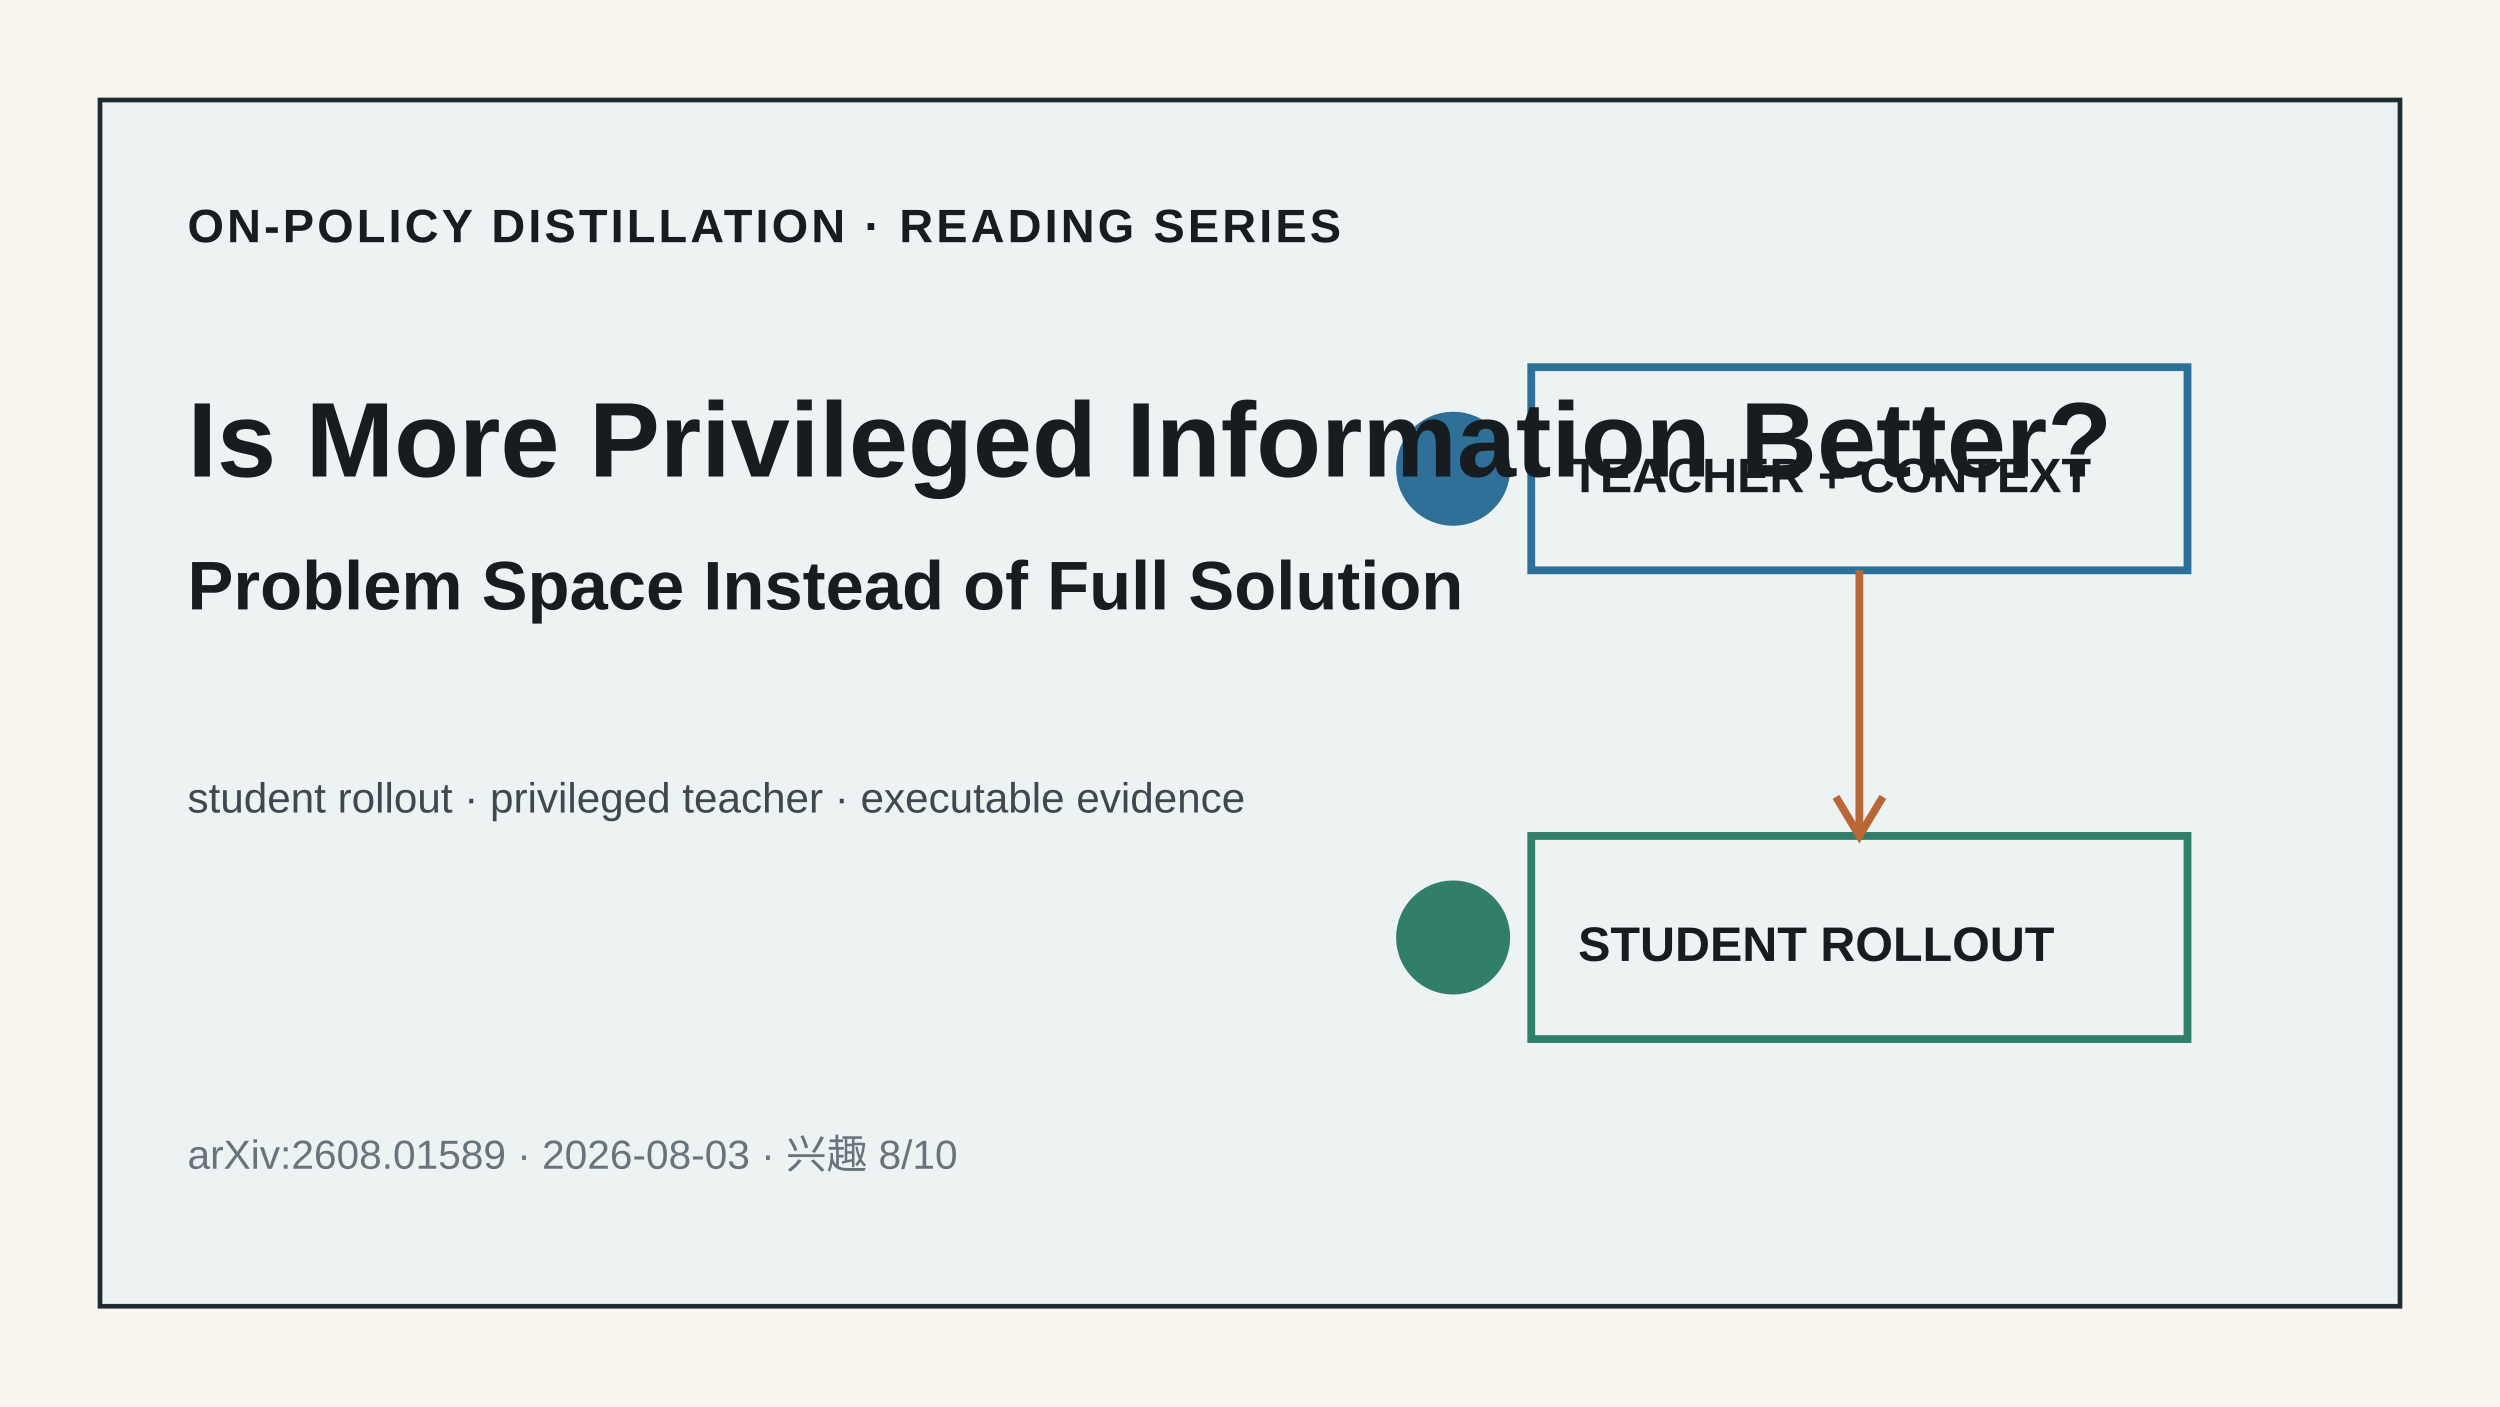
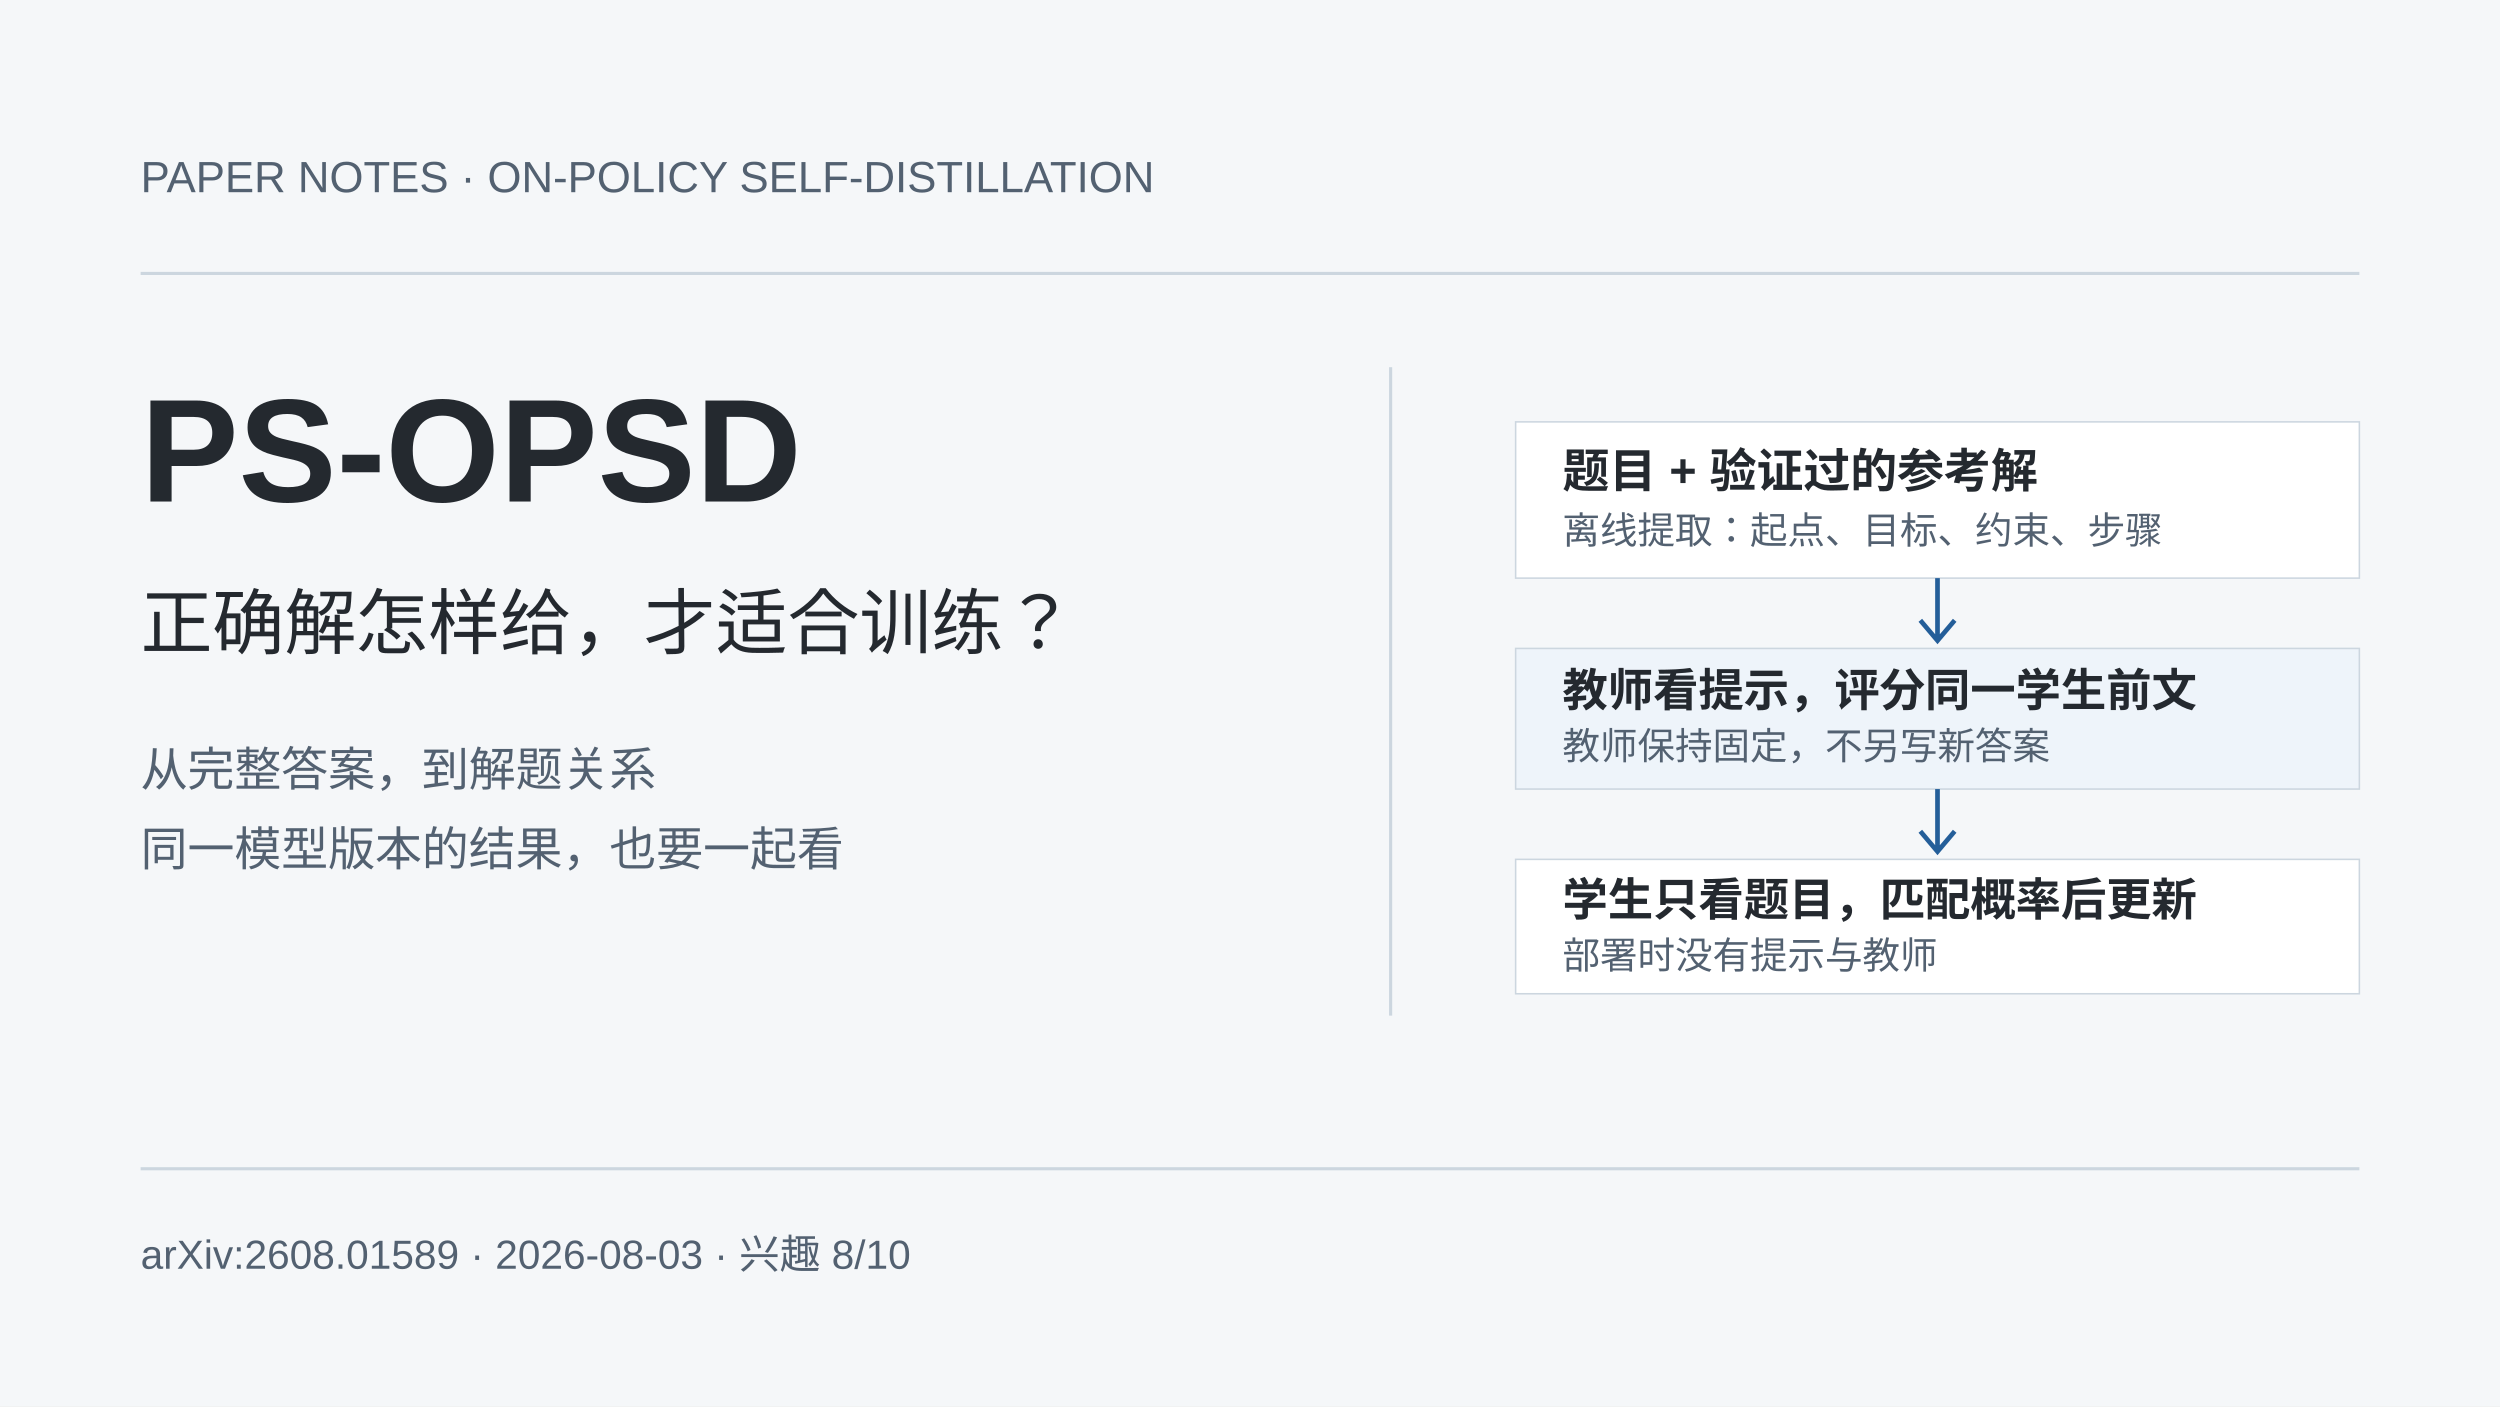
<svg xmlns="http://www.w3.org/2000/svg" width="1600" height="900" viewBox="0 0 1600 900" role="img" aria-labelledby="title desc">
-   <rect width="1600" height="900" fill="#f8f5ee" />
-   <rect x="64" y="64" width="1472" height="772" fill="#edf2f3" stroke="#1f2b32" stroke-width="3" />
-   <g fill="none" stroke-width="5">
-     <path d="M980 235h420v130H980z" stroke="#2e7098" />
-     <path d="M980 535h420v130H980z" stroke="#317e6a" />
-     <path d="M1190 365v170" stroke="#ba6737" />
-     <path d="M1175 510l15 25 15-25" stroke="#ba6737" />
-     <circle cx="930" cy="300" r="34" fill="#2e7098" stroke="#2e7098" />
-     <circle cx="930" cy="600" r="34" fill="#317e6a" stroke="#317e6a" />
-   </g>
-   <g fill="#171c21" font-family="Arial,Helvetica,sans-serif">
-     <text x="120" y="155" font-size="30" font-weight="700" letter-spacing="2">ON-POLICY DISTILLATION · READING SERIES</text>
-     <text x="120" y="305" font-size="68" font-weight="800">Is More Privileged Information Better?</text>
-     <text x="120" y="390" font-size="44" font-weight="700">Problem Space Instead of Full Solution</text>
-     <text x="120" y="520" font-size="27" fill="#3e4851">student rollout · privileged teacher · executable evidence</text>
-     <text x="120" y="748" font-size="26" fill="#68747c">arXiv:2608.01589 · 2026-08-03 · 兴趣 8/10</text>
-     <text x="1005" y="315" font-size="31" font-weight="700">TEACHER + CONTEXT</text>
-     <text x="1010" y="615" font-size="31" font-weight="700">STUDENT ROLLOUT</text>
+   <rect width="1600" height="900" fill="#f5f7f9" />
+   <path d="M90 175H1510M90 748H1510M890 235V650" stroke="#ccd6df" stroke-width="2" />
+   <g font-family="Arial,PingFang SC,sans-serif" fill="#24292f">
+     <text x="90" y="123" font-size="28" fill="#536171">PAPER NOTES · ON-POLICY SELF-DISTILLATION</text>
+     <text x="90" y="321" font-size="94" font-weight="700">PS-OPSD</text>
+     <text x="90" y="415" font-size="46">正确解怎样给，才适合训练？</text>
+     <text x="90" y="503" font-size="30" fill="#536171">从完整答案，到解题关系</text>
+     <text x="90" y="554" font-size="30" fill="#536171">同一模型版本的结果，也要一起看</text>
+     <text x="90" y="812" font-size="26" fill="#536171">arXiv:2608.01589 · 2026-08-03 · 兴趣 8/10</text>
+     <rect x="970" y="270" width="540" height="100" fill="#fff" stroke="#ccd6df" />
+     <text x="1000" y="312" font-size="30" font-weight="700">题目 + 验证过的参考解</text>
+     <text x="1000" y="348" font-size="24" fill="#536171">离线提取：起点、目标、约束、步骤</text>
+     <path d="M1240 370V410M1229 397l11 13 11-13" fill="none" stroke="#245e99" stroke-width="3" />
+     <rect x="970" y="415" width="540" height="90" fill="#eef4fa" stroke="#ccd6df" />
+     <text x="1000" y="452" font-size="29" font-weight="700">教师看提示，评分同一学生前文</text>
+     <text x="1000" y="486" font-size="24" fill="#536171">教师保持固定，不另写新答案</text>
+     <path d="M1240 505V545M1229 532l11 13 11-13" fill="none" stroke="#245e99" stroke-width="3" />
+     <rect x="970" y="550" width="540" height="86" fill="#fff" stroke="#ccd6df" />
+     <text x="1000" y="586" font-size="29" font-weight="700">学生只看题目，匹配概率后更新</text>
+     <text x="1000" y="620" font-size="24" fill="#536171">部署时没有提示与教师</text>
  </g>
</svg>
